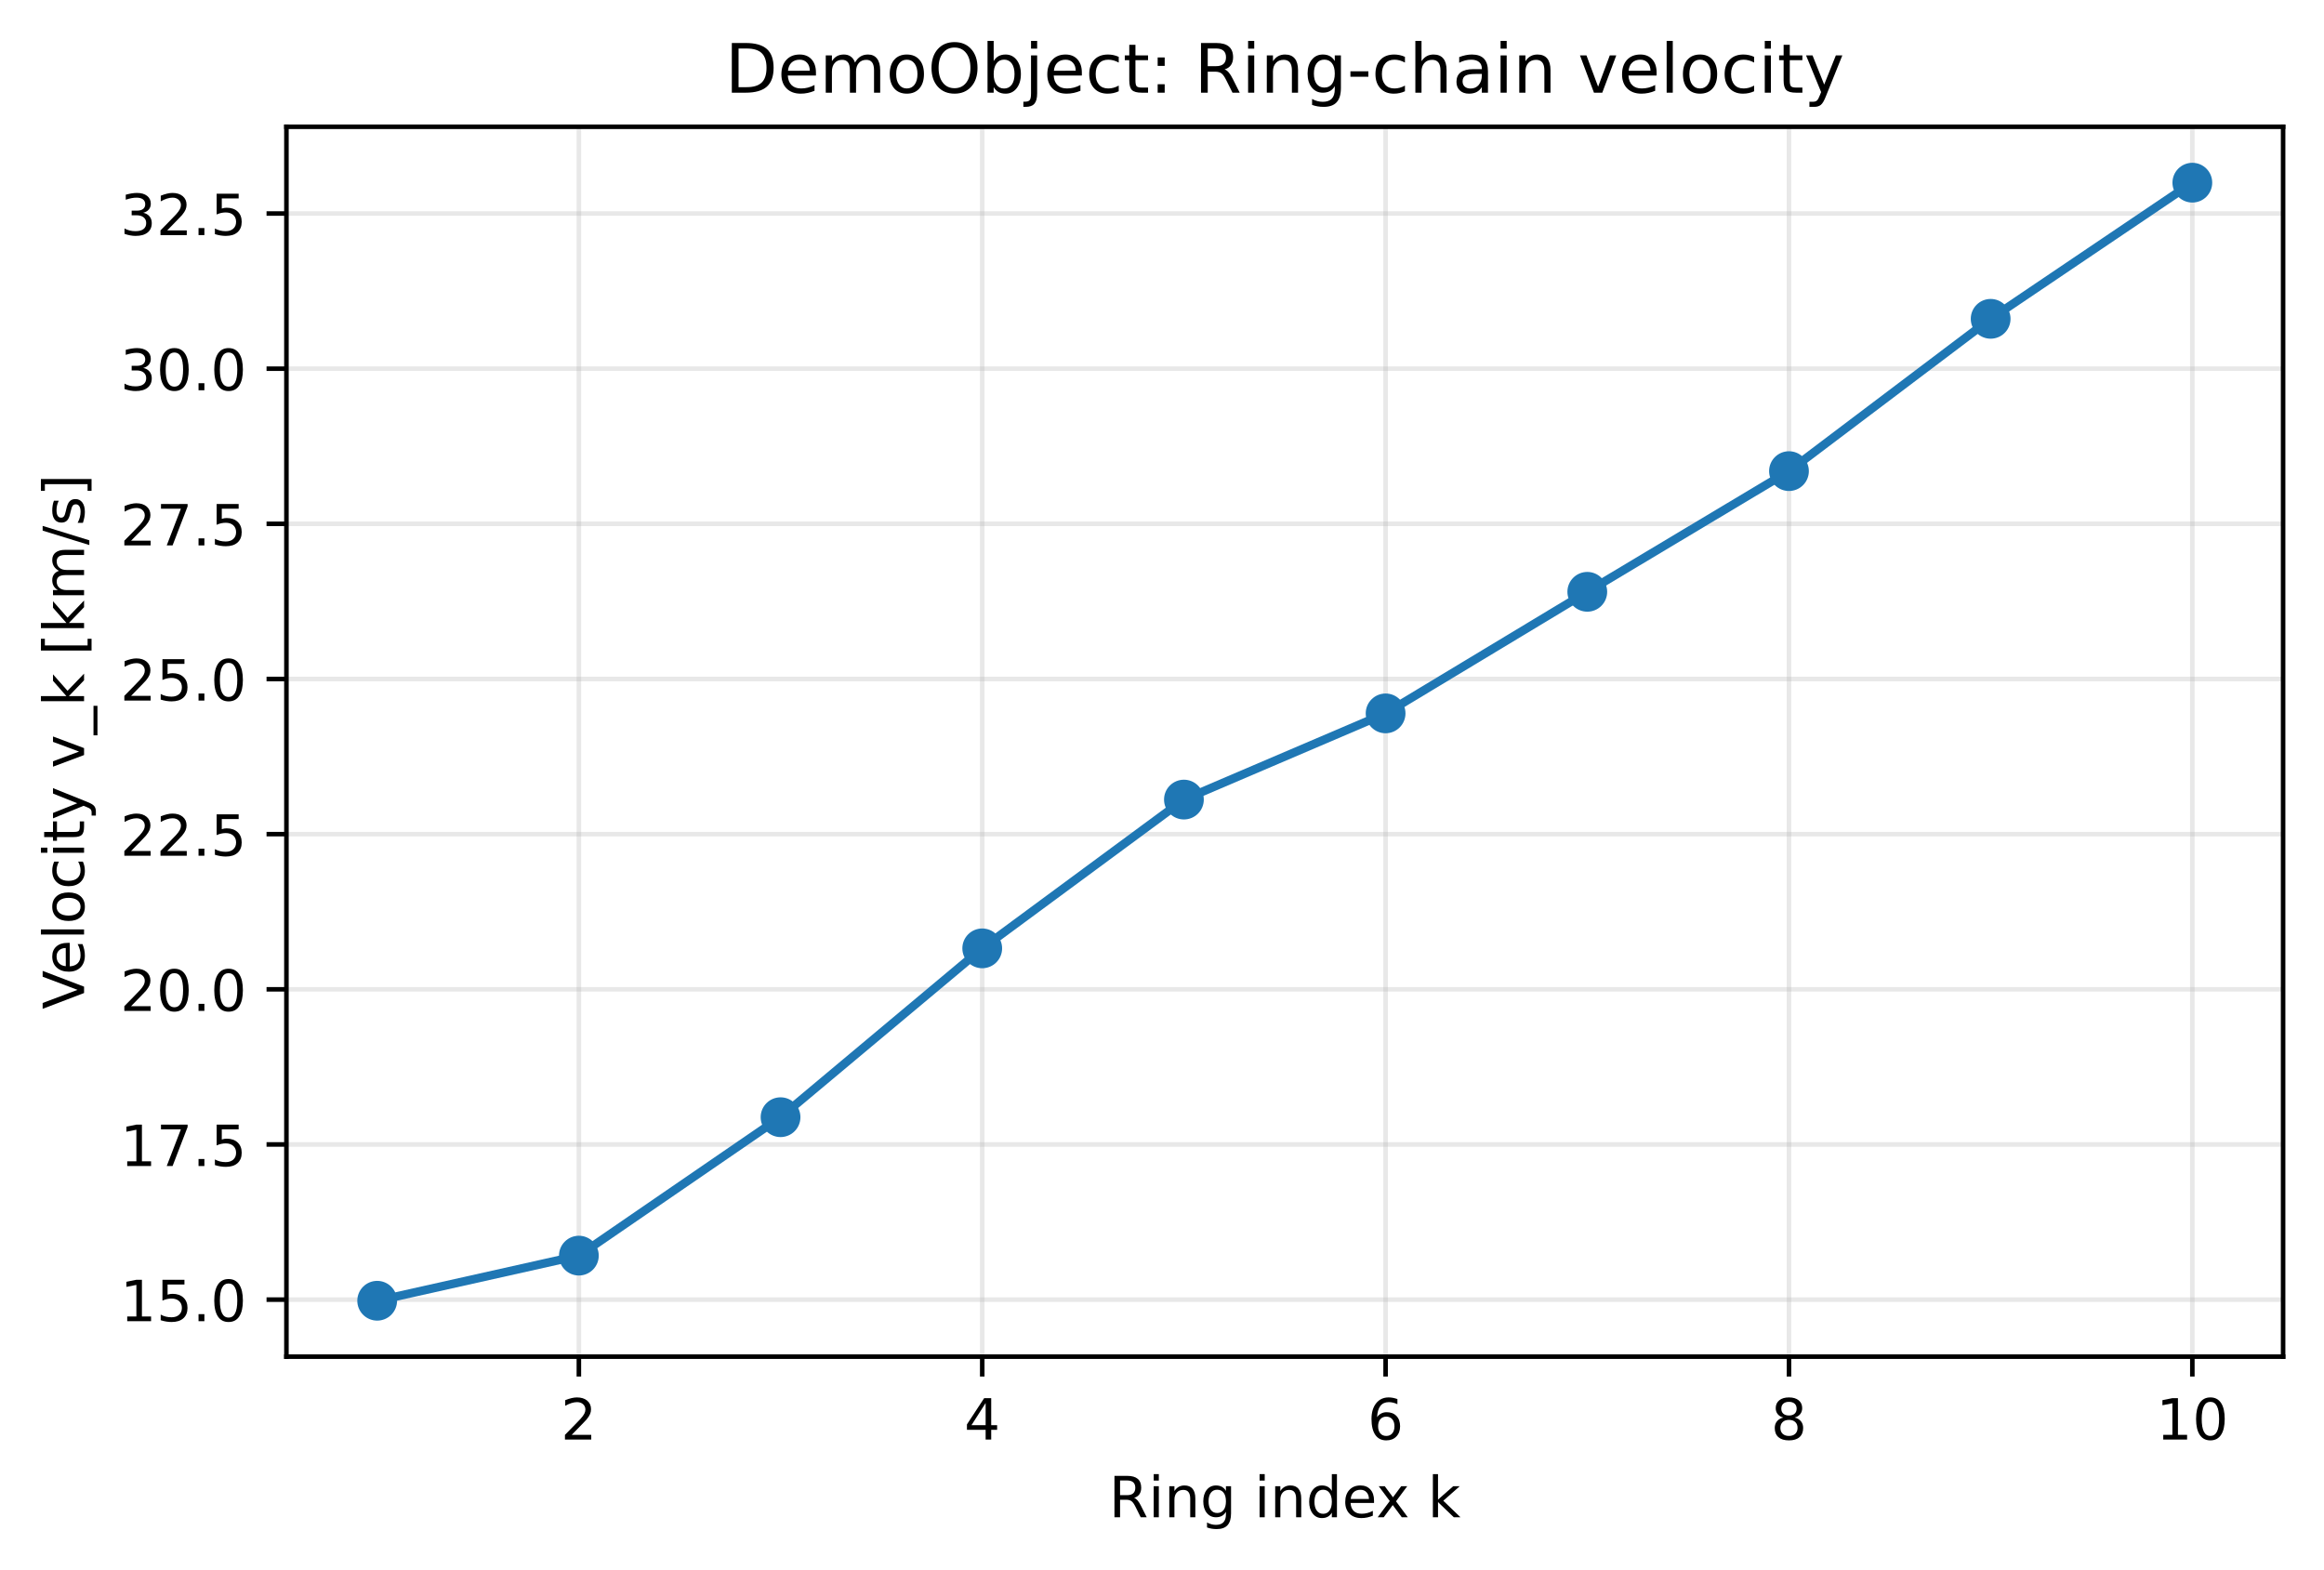
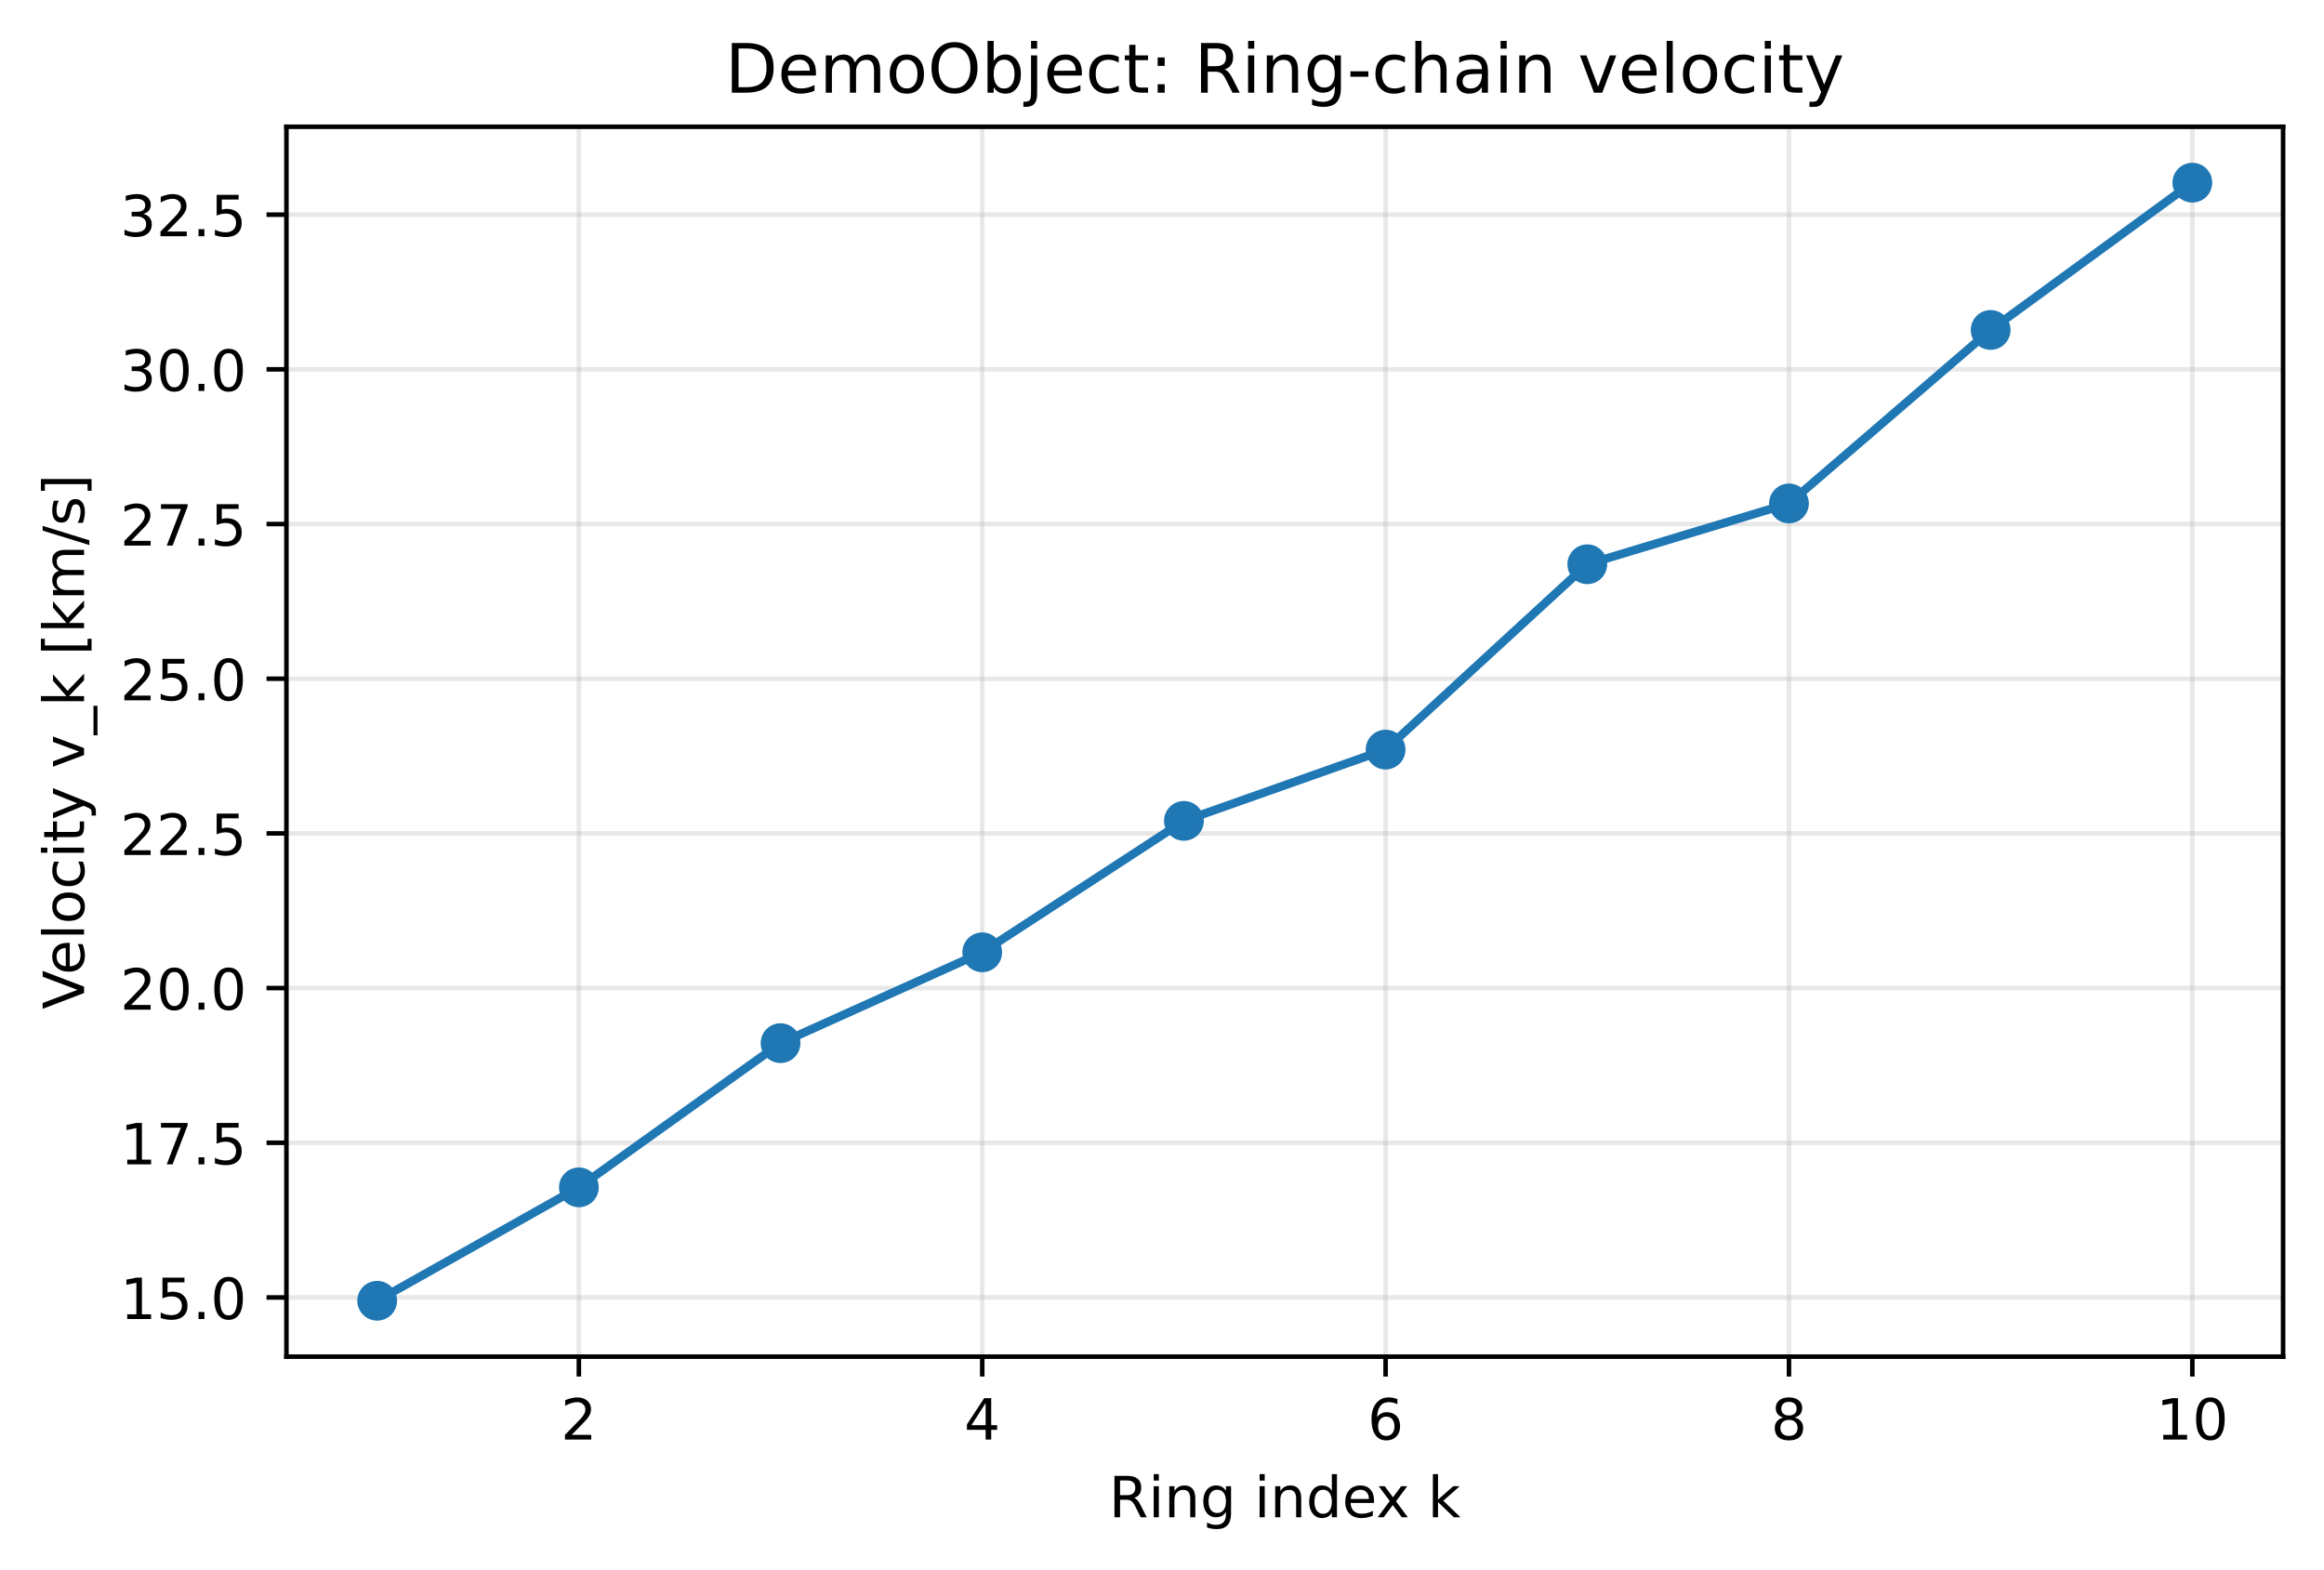
<svg xmlns="http://www.w3.org/2000/svg" xmlns:xlink="http://www.w3.org/1999/xlink" width="409.118pt" height="276.396pt" viewBox="0 0 409.118 276.396" version="1.1">
  <defs>
    <style type="text/css">*{stroke-linejoin: round; stroke-linecap: butt}</style>
  </defs>
  <g id="figure_1">
    <g id="patch_1">
      <path d="M 0 276.396  L 409.118 276.396  L 409.118 0  L 0 0  z " style="fill: #ffffff" />
    </g>
    <g id="axes_1">
      <g id="patch_2">
        <path d="M 50.422 238.84  L 401.918 238.84  L 401.918 22.318  L 50.422 22.318  z " style="fill: #ffffff" />
      </g>
      <g id="matplotlib.axis_1">
        <g id="xtick_1">
          <g id="line2d_1">
-             <path d="M 101.904 238.84  L 101.904 22.318  " clip-path="url(#p085cf5ba92)" style="fill: none; stroke: #b0b0b0; stroke-opacity: 0.3; stroke-width: 0.8; stroke-linecap: square" />
+             <path d="M 101.904 238.84  L 101.904 22.318  " clip-path="url(#p471ea0c597)" style="fill: none; stroke: #b0b0b0; stroke-opacity: 0.3; stroke-width: 0.8; stroke-linecap: square" />
          </g>
          <g id="line2d_2">
            <defs>
-               <path id="m93bbdb2fa1" d="M 0 0  L 0 3.5  " style="stroke: #000000; stroke-width: 0.8" />
+               <path id="m19bc5b1d5b" d="M 0 0  L 0 3.5  " style="stroke: #000000; stroke-width: 0.8" />
            </defs>
            <g>
-               <use xlink:href="#m93bbdb2fa1" x="101.904" y="238.84" style="stroke: #000000; stroke-width: 0.8" />
+               <use xlink:href="#m19bc5b1d5b" x="101.904" y="238.84" style="stroke: #000000; stroke-width: 0.8" />
            </g>
          </g>
          <g id="text_1">
            <g transform="translate(98.72237 253.4381) scale(0.1 -0.1)">
              <defs>
                <path id="DejaVuSans-32" d="M 1228 531  L 3431 531  L 3431 0  L 469 0  L 469 531  Q 828 903 1448 1529  Q 2069 2156 2228 2338  Q 2531 2678 2651 2914  Q 2772 3150 2772 3378  Q 2772 3750 2511 3984  Q 2250 4219 1831 4219  Q 1534 4219 1204 4116  Q 875 4013 500 3803  L 500 4441  Q 881 4594 1212 4672  Q 1544 4750 1819 4750  Q 2544 4750 2975 4387  Q 3406 4025 3406 3419  Q 3406 3131 3298 2873  Q 3191 2616 2906 2266  Q 2828 2175 2409 1742  Q 1991 1309 1228 531  z " transform="scale(0.015625)" />
              </defs>
              <use xlink:href="#DejaVuSans-32" />
            </g>
          </g>
        </g>
        <g id="xtick_2">
          <g id="line2d_3">
-             <path d="M 172.913 238.84  L 172.913 22.318  " clip-path="url(#p085cf5ba92)" style="fill: none; stroke: #b0b0b0; stroke-opacity: 0.3; stroke-width: 0.8; stroke-linecap: square" />
+             <path d="M 172.913 238.84  L 172.913 22.318  " clip-path="url(#p471ea0c597)" style="fill: none; stroke: #b0b0b0; stroke-opacity: 0.3; stroke-width: 0.8; stroke-linecap: square" />
          </g>
          <g id="line2d_4">
            <g>
-               <use xlink:href="#m93bbdb2fa1" x="172.913" y="238.84" style="stroke: #000000; stroke-width: 0.8" />
+               <use xlink:href="#m19bc5b1d5b" x="172.913" y="238.84" style="stroke: #000000; stroke-width: 0.8" />
            </g>
          </g>
          <g id="text_2">
            <g transform="translate(169.7317 253.4381) scale(0.1 -0.1)">
              <defs>
                <path id="DejaVuSans-34" d="M 2419 4116  L 825 1625  L 2419 1625  L 2419 4116  z M 2253 4666  L 3047 4666  L 3047 1625  L 3713 1625  L 3713 1100  L 3047 1100  L 3047 0  L 2419 0  L 2419 1100  L 313 1100  L 313 1709  L 2253 4666  z " transform="scale(0.015625)" />
              </defs>
              <use xlink:href="#DejaVuSans-34" />
            </g>
          </g>
        </g>
        <g id="xtick_3">
          <g id="line2d_5">
-             <path d="M 243.922 238.84  L 243.922 22.318  " clip-path="url(#p085cf5ba92)" style="fill: none; stroke: #b0b0b0; stroke-opacity: 0.3; stroke-width: 0.8; stroke-linecap: square" />
+             <path d="M 243.922 238.84  L 243.922 22.318  " clip-path="url(#p471ea0c597)" style="fill: none; stroke: #b0b0b0; stroke-opacity: 0.3; stroke-width: 0.8; stroke-linecap: square" />
          </g>
          <g id="line2d_6">
            <g>
-               <use xlink:href="#m93bbdb2fa1" x="243.922" y="238.84" style="stroke: #000000; stroke-width: 0.8" />
+               <use xlink:href="#m19bc5b1d5b" x="243.922" y="238.84" style="stroke: #000000; stroke-width: 0.8" />
            </g>
          </g>
          <g id="text_3">
            <g transform="translate(240.741 253.4381) scale(0.1 -0.1)">
              <defs>
                <path id="DejaVuSans-36" d="M 2113 2584  Q 1688 2584 1439 2293  Q 1191 2003 1191 1497  Q 1191 994 1439 701  Q 1688 409 2113 409  Q 2538 409 2786 701  Q 3034 994 3034 1497  Q 3034 2003 2786 2293  Q 2538 2584 2113 2584  z M 3366 4563  L 3366 3988  Q 3128 4100 2886 4159  Q 2644 4219 2406 4219  Q 1781 4219 1451 3797  Q 1122 3375 1075 2522  Q 1259 2794 1537 2939  Q 1816 3084 2150 3084  Q 2853 3084 3261 2657  Q 3669 2231 3669 1497  Q 3669 778 3244 343  Q 2819 -91 2113 -91  Q 1303 -91 875 529  Q 447 1150 447 2328  Q 447 3434 972 4092  Q 1497 4750 2381 4750  Q 2619 4750 2861 4703  Q 3103 4656 3366 4563  z " transform="scale(0.015625)" />
              </defs>
              <use xlink:href="#DejaVuSans-36" />
            </g>
          </g>
        </g>
        <g id="xtick_4">
          <g id="line2d_7">
-             <path d="M 314.932 238.84  L 314.932 22.318  " clip-path="url(#p085cf5ba92)" style="fill: none; stroke: #b0b0b0; stroke-opacity: 0.3; stroke-width: 0.8; stroke-linecap: square" />
+             <path d="M 314.932 238.84  L 314.932 22.318  " clip-path="url(#p471ea0c597)" style="fill: none; stroke: #b0b0b0; stroke-opacity: 0.3; stroke-width: 0.8; stroke-linecap: square" />
          </g>
          <g id="line2d_8">
            <g>
-               <use xlink:href="#m93bbdb2fa1" x="314.932" y="238.84" style="stroke: #000000; stroke-width: 0.8" />
+               <use xlink:href="#m19bc5b1d5b" x="314.932" y="238.84" style="stroke: #000000; stroke-width: 0.8" />
            </g>
          </g>
          <g id="text_4">
            <g transform="translate(311.7503 253.4381) scale(0.1 -0.1)">
              <defs>
                <path id="DejaVuSans-38" d="M 2034 2216  Q 1584 2216 1326 1975  Q 1069 1734 1069 1313  Q 1069 891 1326 650  Q 1584 409 2034 409  Q 2484 409 2743 651  Q 3003 894 3003 1313  Q 3003 1734 2745 1975  Q 2488 2216 2034 2216  z M 1403 2484  Q 997 2584 770 2862  Q 544 3141 544 3541  Q 544 4100 942 4425  Q 1341 4750 2034 4750  Q 2731 4750 3128 4425  Q 3525 4100 3525 3541  Q 3525 3141 3298 2862  Q 3072 2584 2669 2484  Q 3125 2378 3379 2068  Q 3634 1759 3634 1313  Q 3634 634 3220 271  Q 2806 -91 2034 -91  Q 1263 -91 848 271  Q 434 634 434 1313  Q 434 1759 690 2068  Q 947 2378 1403 2484  z M 1172 3481  Q 1172 3119 1398 2916  Q 1625 2713 2034 2713  Q 2441 2713 2670 2916  Q 2900 3119 2900 3481  Q 2900 3844 2670 4047  Q 2441 4250 2034 4250  Q 1625 4250 1398 4047  Q 1172 3844 1172 3481  z " transform="scale(0.015625)" />
              </defs>
              <use xlink:href="#DejaVuSans-38" />
            </g>
          </g>
        </g>
        <g id="xtick_5">
          <g id="line2d_9">
-             <path d="M 385.941 238.84  L 385.941 22.318  " clip-path="url(#p085cf5ba92)" style="fill: none; stroke: #b0b0b0; stroke-opacity: 0.3; stroke-width: 0.8; stroke-linecap: square" />
+             <path d="M 385.941 238.84  L 385.941 22.318  " clip-path="url(#p471ea0c597)" style="fill: none; stroke: #b0b0b0; stroke-opacity: 0.3; stroke-width: 0.8; stroke-linecap: square" />
          </g>
          <g id="line2d_10">
            <g>
-               <use xlink:href="#m93bbdb2fa1" x="385.941" y="238.84" style="stroke: #000000; stroke-width: 0.8" />
+               <use xlink:href="#m19bc5b1d5b" x="385.941" y="238.84" style="stroke: #000000; stroke-width: 0.8" />
            </g>
          </g>
          <g id="text_5">
            <g transform="translate(379.5783 253.4381) scale(0.1 -0.1)">
              <defs>
                <path id="DejaVuSans-31" d="M 794 531  L 1825 531  L 1825 4091  L 703 3866  L 703 4441  L 1819 4666  L 2450 4666  L 2450 531  L 3481 531  L 3481 0  L 794 0  L 794 531  z " transform="scale(0.015625)" />
                <path id="DejaVuSans-30" d="M 2034 4250  Q 1547 4250 1301 3770  Q 1056 3291 1056 2328  Q 1056 1369 1301 889  Q 1547 409 2034 409  Q 2525 409 2770 889  Q 3016 1369 3016 2328  Q 3016 3291 2770 3770  Q 2525 4250 2034 4250  z M 2034 4750  Q 2819 4750 3233 4129  Q 3647 3509 3647 2328  Q 3647 1150 3233 529  Q 2819 -91 2034 -91  Q 1250 -91 836 529  Q 422 1150 422 2328  Q 422 3509 836 4129  Q 1250 4750 2034 4750  z " transform="scale(0.015625)" />
              </defs>
              <use xlink:href="#DejaVuSans-31" />
              <use xlink:href="#DejaVuSans-30" transform="translate(63.62305 0)" />
            </g>
          </g>
        </g>
        <g id="text_6">
          <g transform="translate(195.2098 267.1163) scale(0.1 -0.1)">
            <defs>
              <path id="DejaVuSans-52" d="M 2841 2188  Q 3044 2119 3236 1894  Q 3428 1669 3622 1275  L 4263 0  L 3584 0  L 2988 1197  Q 2756 1666 2539 1819  Q 2322 1972 1947 1972  L 1259 1972  L 1259 0  L 628 0  L 628 4666  L 2053 4666  Q 2853 4666 3247 4331  Q 3641 3997 3641 3322  Q 3641 2881 3436 2590  Q 3231 2300 2841 2188  z M 1259 4147  L 1259 2491  L 2053 2491  Q 2509 2491 2742 2702  Q 2975 2913 2975 3322  Q 2975 3731 2742 3939  Q 2509 4147 2053 4147  L 1259 4147  z " transform="scale(0.015625)" />
              <path id="DejaVuSans-69" d="M 603 3500  L 1178 3500  L 1178 0  L 603 0  L 603 3500  z M 603 4863  L 1178 4863  L 1178 4134  L 603 4134  L 603 4863  z " transform="scale(0.015625)" />
              <path id="DejaVuSans-6e" d="M 3513 2113  L 3513 0  L 2938 0  L 2938 2094  Q 2938 2591 2744 2837  Q 2550 3084 2163 3084  Q 1697 3084 1428 2787  Q 1159 2491 1159 1978  L 1159 0  L 581 0  L 581 3500  L 1159 3500  L 1159 2956  Q 1366 3272 1645 3428  Q 1925 3584 2291 3584  Q 2894 3584 3203 3211  Q 3513 2838 3513 2113  z " transform="scale(0.015625)" />
              <path id="DejaVuSans-67" d="M 2906 1791  Q 2906 2416 2648 2759  Q 2391 3103 1925 3103  Q 1463 3103 1205 2759  Q 947 2416 947 1791  Q 947 1169 1205 825  Q 1463 481 1925 481  Q 2391 481 2648 825  Q 2906 1169 2906 1791  z M 3481 434  Q 3481 -459 3084 -895  Q 2688 -1331 1869 -1331  Q 1566 -1331 1297 -1286  Q 1028 -1241 775 -1147  L 775 -588  Q 1028 -725 1275 -790  Q 1522 -856 1778 -856  Q 2344 -856 2625 -561  Q 2906 -266 2906 331  L 2906 616  Q 2728 306 2450 153  Q 2172 0 1784 0  Q 1141 0 747 490  Q 353 981 353 1791  Q 353 2603 747 3093  Q 1141 3584 1784 3584  Q 2172 3584 2450 3431  Q 2728 3278 2906 2969  L 2906 3500  L 3481 3500  L 3481 434  z " transform="scale(0.015625)" />
              <path id="DejaVuSans-20" transform="scale(0.015625)" />
              <path id="DejaVuSans-64" d="M 2906 2969  L 2906 4863  L 3481 4863  L 3481 0  L 2906 0  L 2906 525  Q 2725 213 2448 61  Q 2172 -91 1784 -91  Q 1150 -91 751 415  Q 353 922 353 1747  Q 353 2572 751 3078  Q 1150 3584 1784 3584  Q 2172 3584 2448 3432  Q 2725 3281 2906 2969  z M 947 1747  Q 947 1113 1208 752  Q 1469 391 1925 391  Q 2381 391 2643 752  Q 2906 1113 2906 1747  Q 2906 2381 2643 2742  Q 2381 3103 1925 3103  Q 1469 3103 1208 2742  Q 947 2381 947 1747  z " transform="scale(0.015625)" />
              <path id="DejaVuSans-65" d="M 3597 1894  L 3597 1613  L 953 1613  Q 991 1019 1311 708  Q 1631 397 2203 397  Q 2534 397 2845 478  Q 3156 559 3463 722  L 3463 178  Q 3153 47 2828 -22  Q 2503 -91 2169 -91  Q 1331 -91 842 396  Q 353 884 353 1716  Q 353 2575 817 3079  Q 1281 3584 2069 3584  Q 2775 3584 3186 3129  Q 3597 2675 3597 1894  z M 3022 2063  Q 3016 2534 2758 2815  Q 2500 3097 2075 3097  Q 1594 3097 1305 2825  Q 1016 2553 972 2059  L 3022 2063  z " transform="scale(0.015625)" />
              <path id="DejaVuSans-78" d="M 3513 3500  L 2247 1797  L 3578 0  L 2900 0  L 1881 1375  L 863 0  L 184 0  L 1544 1831  L 300 3500  L 978 3500  L 1906 2253  L 2834 3500  L 3513 3500  z " transform="scale(0.015625)" />
              <path id="DejaVuSans-6b" d="M 581 4863  L 1159 4863  L 1159 1991  L 2875 3500  L 3609 3500  L 1753 1863  L 3688 0  L 2938 0  L 1159 1709  L 1159 0  L 581 0  L 581 4863  z " transform="scale(0.015625)" />
            </defs>
            <use xlink:href="#DejaVuSans-52" />
            <use xlink:href="#DejaVuSans-69" transform="translate(69.48242 0)" />
            <use xlink:href="#DejaVuSans-6e" transform="translate(97.26562 0)" />
            <use xlink:href="#DejaVuSans-67" transform="translate(160.6445 0)" />
            <use xlink:href="#DejaVuSans-20" transform="translate(224.1211 0)" />
            <use xlink:href="#DejaVuSans-69" transform="translate(255.9082 0)" />
            <use xlink:href="#DejaVuSans-6e" transform="translate(283.6914 0)" />
            <use xlink:href="#DejaVuSans-64" transform="translate(347.0703 0)" />
            <use xlink:href="#DejaVuSans-65" transform="translate(410.5469 0)" />
            <use xlink:href="#DejaVuSans-78" transform="translate(470.3203 0)" />
            <use xlink:href="#DejaVuSans-20" transform="translate(529.5 0)" />
            <use xlink:href="#DejaVuSans-6b" transform="translate(561.2871 0)" />
          </g>
        </g>
      </g>
      <g id="matplotlib.axis_2">
        <g id="ytick_1">
          <g id="line2d_11">
-             <path d="M 50.422 228.799  L 401.918 228.799  " clip-path="url(#p085cf5ba92)" style="fill: none; stroke: #b0b0b0; stroke-opacity: 0.3; stroke-width: 0.8; stroke-linecap: square" />
+             <path d="M 50.422 228.419  L 401.918 228.419  " clip-path="url(#p471ea0c597)" style="fill: none; stroke: #b0b0b0; stroke-opacity: 0.3; stroke-width: 0.8; stroke-linecap: square" />
          </g>
          <g id="line2d_12">
            <defs>
-               <path id="m4ee2ceff78" d="M 0 0  L -3.5 0  " style="stroke: #000000; stroke-width: 0.8" />
+               <path id="mecb1874c4a" d="M 0 0  L -3.5 0  " style="stroke: #000000; stroke-width: 0.8" />
            </defs>
            <g>
-               <use xlink:href="#m4ee2ceff78" x="50.422" y="228.799" style="stroke: #000000; stroke-width: 0.8" />
+               <use xlink:href="#mecb1874c4a" x="50.422" y="228.419" style="stroke: #000000; stroke-width: 0.8" />
            </g>
          </g>
          <g id="text_7">
-             <g transform="translate(21.15625 232.5983) scale(0.1 -0.1)">
+             <g transform="translate(21.15625 232.2185) scale(0.1 -0.1)">
              <defs>
                <path id="DejaVuSans-35" d="M 691 4666  L 3169 4666  L 3169 4134  L 1269 4134  L 1269 2991  Q 1406 3038 1543 3061  Q 1681 3084 1819 3084  Q 2600 3084 3056 2656  Q 3513 2228 3513 1497  Q 3513 744 3044 326  Q 2575 -91 1722 -91  Q 1428 -91 1123 -41  Q 819 9 494 109  L 494 744  Q 775 591 1075 516  Q 1375 441 1709 441  Q 2250 441 2565 725  Q 2881 1009 2881 1497  Q 2881 1984 2565 2268  Q 2250 2553 1709 2553  Q 1456 2553 1204 2497  Q 953 2441 691 2322  L 691 4666  z " transform="scale(0.015625)" />
                <path id="DejaVuSans-2e" d="M 684 794  L 1344 794  L 1344 0  L 684 0  L 684 794  z " transform="scale(0.015625)" />
              </defs>
              <use xlink:href="#DejaVuSans-31" />
              <use xlink:href="#DejaVuSans-35" transform="translate(63.62305 0)" />
              <use xlink:href="#DejaVuSans-2e" transform="translate(127.2461 0)" />
              <use xlink:href="#DejaVuSans-30" transform="translate(159.0332 0)" />
            </g>
          </g>
        </g>
        <g id="ytick_2">
          <g id="line2d_13">
-             <path d="M 50.422 201.483  L 401.918 201.483  " clip-path="url(#p085cf5ba92)" style="fill: none; stroke: #b0b0b0; stroke-opacity: 0.3; stroke-width: 0.8; stroke-linecap: square" />
+             <path d="M 50.422 201.187  L 401.918 201.187  " clip-path="url(#p471ea0c597)" style="fill: none; stroke: #b0b0b0; stroke-opacity: 0.3; stroke-width: 0.8; stroke-linecap: square" />
          </g>
          <g id="line2d_14">
            <g>
-               <use xlink:href="#m4ee2ceff78" x="50.422" y="201.483" style="stroke: #000000; stroke-width: 0.8" />
+               <use xlink:href="#mecb1874c4a" x="50.422" y="201.187" style="stroke: #000000; stroke-width: 0.8" />
            </g>
          </g>
          <g id="text_8">
-             <g transform="translate(21.15625 205.2827) scale(0.1 -0.1)">
+             <g transform="translate(21.15625 204.9858) scale(0.1 -0.1)">
              <defs>
                <path id="DejaVuSans-37" d="M 525 4666  L 3525 4666  L 3525 4397  L 1831 0  L 1172 0  L 2766 4134  L 525 4134  L 525 4666  z " transform="scale(0.015625)" />
              </defs>
              <use xlink:href="#DejaVuSans-31" />
              <use xlink:href="#DejaVuSans-37" transform="translate(63.62305 0)" />
              <use xlink:href="#DejaVuSans-2e" transform="translate(127.2461 0)" />
              <use xlink:href="#DejaVuSans-35" transform="translate(159.0332 0)" />
            </g>
          </g>
        </g>
        <g id="ytick_3">
          <g id="line2d_15">
-             <path d="M 50.422 174.168  L 401.918 174.168  " clip-path="url(#p085cf5ba92)" style="fill: none; stroke: #b0b0b0; stroke-opacity: 0.3; stroke-width: 0.8; stroke-linecap: square" />
+             <path d="M 50.422 173.954  L 401.918 173.954  " clip-path="url(#p471ea0c597)" style="fill: none; stroke: #b0b0b0; stroke-opacity: 0.3; stroke-width: 0.8; stroke-linecap: square" />
          </g>
          <g id="line2d_16">
            <g>
-               <use xlink:href="#m4ee2ceff78" x="50.422" y="174.168" style="stroke: #000000; stroke-width: 0.8" />
+               <use xlink:href="#mecb1874c4a" x="50.422" y="173.954" style="stroke: #000000; stroke-width: 0.8" />
            </g>
          </g>
          <g id="text_9">
-             <g transform="translate(21.15625 177.9671) scale(0.1 -0.1)">
+             <g transform="translate(21.15625 177.7531) scale(0.1 -0.1)">
              <use xlink:href="#DejaVuSans-32" />
              <use xlink:href="#DejaVuSans-30" transform="translate(63.62305 0)" />
              <use xlink:href="#DejaVuSans-2e" transform="translate(127.2461 0)" />
              <use xlink:href="#DejaVuSans-30" transform="translate(159.0332 0)" />
            </g>
          </g>
        </g>
        <g id="ytick_4">
          <g id="line2d_17">
-             <path d="M 50.422 146.852  L 401.918 146.852  " clip-path="url(#p085cf5ba92)" style="fill: none; stroke: #b0b0b0; stroke-opacity: 0.3; stroke-width: 0.8; stroke-linecap: square" />
+             <path d="M 50.422 146.721  L 401.918 146.721  " clip-path="url(#p471ea0c597)" style="fill: none; stroke: #b0b0b0; stroke-opacity: 0.3; stroke-width: 0.8; stroke-linecap: square" />
          </g>
          <g id="line2d_18">
            <g>
-               <use xlink:href="#m4ee2ceff78" x="50.422" y="146.852" style="stroke: #000000; stroke-width: 0.8" />
+               <use xlink:href="#mecb1874c4a" x="50.422" y="146.721" style="stroke: #000000; stroke-width: 0.8" />
            </g>
          </g>
          <g id="text_10">
-             <g transform="translate(21.15625 150.6515) scale(0.1 -0.1)">
+             <g transform="translate(21.15625 150.5204) scale(0.1 -0.1)">
              <use xlink:href="#DejaVuSans-32" />
              <use xlink:href="#DejaVuSans-32" transform="translate(63.62305 0)" />
              <use xlink:href="#DejaVuSans-2e" transform="translate(127.2461 0)" />
              <use xlink:href="#DejaVuSans-35" transform="translate(159.0332 0)" />
            </g>
          </g>
        </g>
        <g id="ytick_5">
          <g id="line2d_19">
-             <path d="M 50.422 119.537  L 401.918 119.537  " clip-path="url(#p085cf5ba92)" style="fill: none; stroke: #b0b0b0; stroke-opacity: 0.3; stroke-width: 0.8; stroke-linecap: square" />
+             <path d="M 50.422 119.488  L 401.918 119.488  " clip-path="url(#p471ea0c597)" style="fill: none; stroke: #b0b0b0; stroke-opacity: 0.3; stroke-width: 0.8; stroke-linecap: square" />
          </g>
          <g id="line2d_20">
            <g>
-               <use xlink:href="#m4ee2ceff78" x="50.422" y="119.537" style="stroke: #000000; stroke-width: 0.8" />
+               <use xlink:href="#mecb1874c4a" x="50.422" y="119.488" style="stroke: #000000; stroke-width: 0.8" />
            </g>
          </g>
          <g id="text_11">
-             <g transform="translate(21.15625 123.3359) scale(0.1 -0.1)">
+             <g transform="translate(21.15625 123.2877) scale(0.1 -0.1)">
              <use xlink:href="#DejaVuSans-32" />
              <use xlink:href="#DejaVuSans-35" transform="translate(63.62305 0)" />
              <use xlink:href="#DejaVuSans-2e" transform="translate(127.2461 0)" />
              <use xlink:href="#DejaVuSans-30" transform="translate(159.0332 0)" />
            </g>
          </g>
        </g>
        <g id="ytick_6">
          <g id="line2d_21">
-             <path d="M 50.422 92.221  L 401.918 92.221  " clip-path="url(#p085cf5ba92)" style="fill: none; stroke: #b0b0b0; stroke-opacity: 0.3; stroke-width: 0.8; stroke-linecap: square" />
+             <path d="M 50.422 92.256  L 401.918 92.256  " clip-path="url(#p471ea0c597)" style="fill: none; stroke: #b0b0b0; stroke-opacity: 0.3; stroke-width: 0.8; stroke-linecap: square" />
          </g>
          <g id="line2d_22">
            <g>
-               <use xlink:href="#m4ee2ceff78" x="50.422" y="92.221" style="stroke: #000000; stroke-width: 0.8" />
+               <use xlink:href="#mecb1874c4a" x="50.422" y="92.256" style="stroke: #000000; stroke-width: 0.8" />
            </g>
          </g>
          <g id="text_12">
-             <g transform="translate(21.15625 96.02034) scale(0.1 -0.1)">
+             <g transform="translate(21.15625 96.05494) scale(0.1 -0.1)">
              <use xlink:href="#DejaVuSans-32" />
              <use xlink:href="#DejaVuSans-37" transform="translate(63.62305 0)" />
              <use xlink:href="#DejaVuSans-2e" transform="translate(127.2461 0)" />
              <use xlink:href="#DejaVuSans-35" transform="translate(159.0332 0)" />
            </g>
          </g>
        </g>
        <g id="ytick_7">
          <g id="line2d_23">
-             <path d="M 50.422 64.906  L 401.918 64.906  " clip-path="url(#p085cf5ba92)" style="fill: none; stroke: #b0b0b0; stroke-opacity: 0.3; stroke-width: 0.8; stroke-linecap: square" />
+             <path d="M 50.422 65.023  L 401.918 65.023  " clip-path="url(#p471ea0c597)" style="fill: none; stroke: #b0b0b0; stroke-opacity: 0.3; stroke-width: 0.8; stroke-linecap: square" />
          </g>
          <g id="line2d_24">
            <g>
-               <use xlink:href="#m4ee2ceff78" x="50.422" y="64.906" style="stroke: #000000; stroke-width: 0.8" />
+               <use xlink:href="#mecb1874c4a" x="50.422" y="65.023" style="stroke: #000000; stroke-width: 0.8" />
            </g>
          </g>
          <g id="text_13">
-             <g transform="translate(21.15625 68.70476) scale(0.1 -0.1)">
+             <g transform="translate(21.15625 68.82222) scale(0.1 -0.1)">
              <defs>
                <path id="DejaVuSans-33" d="M 2597 2516  Q 3050 2419 3304 2112  Q 3559 1806 3559 1356  Q 3559 666 3084 287  Q 2609 -91 1734 -91  Q 1441 -91 1130 -33  Q 819 25 488 141  L 488 750  Q 750 597 1062 519  Q 1375 441 1716 441  Q 2309 441 2620 675  Q 2931 909 2931 1356  Q 2931 1769 2642 2001  Q 2353 2234 1838 2234  L 1294 2234  L 1294 2753  L 1863 2753  Q 2328 2753 2575 2939  Q 2822 3125 2822 3475  Q 2822 3834 2567 4026  Q 2313 4219 1838 4219  Q 1578 4219 1281 4162  Q 984 4106 628 3988  L 628 4550  Q 988 4650 1302 4700  Q 1616 4750 1894 4750  Q 2613 4750 3031 4423  Q 3450 4097 3450 3541  Q 3450 3153 3228 2886  Q 3006 2619 2597 2516  z " transform="scale(0.015625)" />
              </defs>
              <use xlink:href="#DejaVuSans-33" />
              <use xlink:href="#DejaVuSans-30" transform="translate(63.62305 0)" />
              <use xlink:href="#DejaVuSans-2e" transform="translate(127.2461 0)" />
              <use xlink:href="#DejaVuSans-30" transform="translate(159.0332 0)" />
            </g>
          </g>
        </g>
        <g id="ytick_8">
          <g id="line2d_25">
-             <path d="M 50.422 37.59  L 401.918 37.59  " clip-path="url(#p085cf5ba92)" style="fill: none; stroke: #b0b0b0; stroke-opacity: 0.3; stroke-width: 0.8; stroke-linecap: square" />
+             <path d="M 50.422 37.79  L 401.918 37.79  " clip-path="url(#p471ea0c597)" style="fill: none; stroke: #b0b0b0; stroke-opacity: 0.3; stroke-width: 0.8; stroke-linecap: square" />
          </g>
          <g id="line2d_26">
            <g>
-               <use xlink:href="#m4ee2ceff78" x="50.422" y="37.59" style="stroke: #000000; stroke-width: 0.8" />
+               <use xlink:href="#mecb1874c4a" x="50.422" y="37.79" style="stroke: #000000; stroke-width: 0.8" />
            </g>
          </g>
          <g id="text_14">
-             <g transform="translate(21.15625 41.38917) scale(0.1 -0.1)">
+             <g transform="translate(21.15625 41.58949) scale(0.1 -0.1)">
              <use xlink:href="#DejaVuSans-33" />
              <use xlink:href="#DejaVuSans-32" transform="translate(63.62305 0)" />
              <use xlink:href="#DejaVuSans-2e" transform="translate(127.2461 0)" />
              <use xlink:href="#DejaVuSans-35" transform="translate(159.0332 0)" />
            </g>
          </g>
        </g>
        <g id="text_15">
          <g transform="translate(14.79844 177.6836) rotate(-90) scale(0.1 -0.1)">
            <defs>
              <path id="DejaVuSans-56" d="M 1831 0  L 50 4666  L 709 4666  L 2188 738  L 3669 4666  L 4325 4666  L 2547 0  L 1831 0  z " transform="scale(0.015625)" />
              <path id="DejaVuSans-6c" d="M 603 4863  L 1178 4863  L 1178 0  L 603 0  L 603 4863  z " transform="scale(0.015625)" />
              <path id="DejaVuSans-6f" d="M 1959 3097  Q 1497 3097 1228 2736  Q 959 2375 959 1747  Q 959 1119 1226 758  Q 1494 397 1959 397  Q 2419 397 2687 759  Q 2956 1122 2956 1747  Q 2956 2369 2687 2733  Q 2419 3097 1959 3097  z M 1959 3584  Q 2709 3584 3137 3096  Q 3566 2609 3566 1747  Q 3566 888 3137 398  Q 2709 -91 1959 -91  Q 1206 -91 779 398  Q 353 888 353 1747  Q 353 2609 779 3096  Q 1206 3584 1959 3584  z " transform="scale(0.015625)" />
              <path id="DejaVuSans-63" d="M 3122 3366  L 3122 2828  Q 2878 2963 2633 3030  Q 2388 3097 2138 3097  Q 1578 3097 1268 2742  Q 959 2388 959 1747  Q 959 1106 1268 751  Q 1578 397 2138 397  Q 2388 397 2633 464  Q 2878 531 3122 666  L 3122 134  Q 2881 22 2623 -34  Q 2366 -91 2075 -91  Q 1284 -91 818 406  Q 353 903 353 1747  Q 353 2603 823 3093  Q 1294 3584 2113 3584  Q 2378 3584 2631 3529  Q 2884 3475 3122 3366  z " transform="scale(0.015625)" />
              <path id="DejaVuSans-74" d="M 1172 4494  L 1172 3500  L 2356 3500  L 2356 3053  L 1172 3053  L 1172 1153  Q 1172 725 1289 603  Q 1406 481 1766 481  L 2356 481  L 2356 0  L 1766 0  Q 1100 0 847 248  Q 594 497 594 1153  L 594 3053  L 172 3053  L 172 3500  L 594 3500  L 594 4494  L 1172 4494  z " transform="scale(0.015625)" />
              <path id="DejaVuSans-79" d="M 2059 -325  Q 1816 -950 1584 -1140  Q 1353 -1331 966 -1331  L 506 -1331  L 506 -850  L 844 -850  Q 1081 -850 1212 -737  Q 1344 -625 1503 -206  L 1606 56  L 191 3500  L 800 3500  L 1894 763  L 2988 3500  L 3597 3500  L 2059 -325  z " transform="scale(0.015625)" />
              <path id="DejaVuSans-76" d="M 191 3500  L 800 3500  L 1894 563  L 2988 3500  L 3597 3500  L 2284 0  L 1503 0  L 191 3500  z " transform="scale(0.015625)" />
              <path id="DejaVuSans-5f" d="M 3263 -1063  L 3263 -1509  L -63 -1509  L -63 -1063  L 3263 -1063  z " transform="scale(0.015625)" />
              <path id="DejaVuSans-5b" d="M 550 4863  L 1875 4863  L 1875 4416  L 1125 4416  L 1125 -397  L 1875 -397  L 1875 -844  L 550 -844  L 550 4863  z " transform="scale(0.015625)" />
              <path id="DejaVuSans-6d" d="M 3328 2828  Q 3544 3216 3844 3400  Q 4144 3584 4550 3584  Q 5097 3584 5394 3201  Q 5691 2819 5691 2113  L 5691 0  L 5113 0  L 5113 2094  Q 5113 2597 4934 2840  Q 4756 3084 4391 3084  Q 3944 3084 3684 2787  Q 3425 2491 3425 1978  L 3425 0  L 2847 0  L 2847 2094  Q 2847 2600 2669 2842  Q 2491 3084 2119 3084  Q 1678 3084 1418 2786  Q 1159 2488 1159 1978  L 1159 0  L 581 0  L 581 3500  L 1159 3500  L 1159 2956  Q 1356 3278 1631 3431  Q 1906 3584 2284 3584  Q 2666 3584 2933 3390  Q 3200 3197 3328 2828  z " transform="scale(0.015625)" />
              <path id="DejaVuSans-2f" d="M 1625 4666  L 2156 4666  L 531 -594  L 0 -594  L 1625 4666  z " transform="scale(0.015625)" />
              <path id="DejaVuSans-73" d="M 2834 3397  L 2834 2853  Q 2591 2978 2328 3040  Q 2066 3103 1784 3103  Q 1356 3103 1142 2972  Q 928 2841 928 2578  Q 928 2378 1081 2264  Q 1234 2150 1697 2047  L 1894 2003  Q 2506 1872 2764 1633  Q 3022 1394 3022 966  Q 3022 478 2636 193  Q 2250 -91 1575 -91  Q 1294 -91 989 -36  Q 684 19 347 128  L 347 722  Q 666 556 975 473  Q 1284 391 1588 391  Q 1994 391 2212 530  Q 2431 669 2431 922  Q 2431 1156 2273 1281  Q 2116 1406 1581 1522  L 1381 1569  Q 847 1681 609 1914  Q 372 2147 372 2553  Q 372 3047 722 3315  Q 1072 3584 1716 3584  Q 2034 3584 2315 3537  Q 2597 3491 2834 3397  z " transform="scale(0.015625)" />
              <path id="DejaVuSans-5d" d="M 1947 4863  L 1947 -844  L 622 -844  L 622 -397  L 1369 -397  L 1369 4416  L 622 4416  L 622 4863  L 1947 4863  z " transform="scale(0.015625)" />
            </defs>
            <use xlink:href="#DejaVuSans-56" />
            <use xlink:href="#DejaVuSans-65" transform="translate(60.6582 0)" />
            <use xlink:href="#DejaVuSans-6c" transform="translate(122.1816 0)" />
            <use xlink:href="#DejaVuSans-6f" transform="translate(149.9648 0)" />
            <use xlink:href="#DejaVuSans-63" transform="translate(211.1465 0)" />
            <use xlink:href="#DejaVuSans-69" transform="translate(266.127 0)" />
            <use xlink:href="#DejaVuSans-74" transform="translate(293.9102 0)" />
            <use xlink:href="#DejaVuSans-79" transform="translate(333.1191 0)" />
            <use xlink:href="#DejaVuSans-20" transform="translate(392.2988 0)" />
            <use xlink:href="#DejaVuSans-76" transform="translate(424.0859 0)" />
            <use xlink:href="#DejaVuSans-5f" transform="translate(483.2656 0)" />
            <use xlink:href="#DejaVuSans-6b" transform="translate(533.2656 0)" />
            <use xlink:href="#DejaVuSans-20" transform="translate(591.1758 0)" />
            <use xlink:href="#DejaVuSans-5b" transform="translate(622.9629 0)" />
            <use xlink:href="#DejaVuSans-6b" transform="translate(661.9766 0)" />
            <use xlink:href="#DejaVuSans-6d" transform="translate(719.8867 0)" />
            <use xlink:href="#DejaVuSans-2f" transform="translate(817.2988 0)" />
            <use xlink:href="#DejaVuSans-73" transform="translate(850.9902 0)" />
            <use xlink:href="#DejaVuSans-5d" transform="translate(903.0898 0)" />
          </g>
        </g>
      </g>
      <g id="line2d_27">
-         <path d="M 66.399 228.998  L 101.904 221.054  L 137.408 196.684  L 172.913 166.96  L 208.418 140.768  L 243.922 125.592  L 279.427 104.189  L 314.932 82.943  L 350.436 56.129  L 385.941 32.16  " clip-path="url(#p085cf5ba92)" style="fill: none; stroke: #1f77b4; stroke-width: 1.5; stroke-linecap: square" />
+         <path d="M 66.399 228.998  L 101.904 209.033  L 137.408 183.646  L 172.913 167.655  L 208.418 144.515  L 243.922 131.964  L 279.427 99.337  L 314.932 88.63  L 350.436 58.088  L 385.941 32.16  " clip-path="url(#p471ea0c597)" style="fill: none; stroke: #1f77b4; stroke-width: 1.5; stroke-linecap: square" />
        <defs>
-           <path id="m5bb5335701" d="M 0 3  C 0.796 3 1.559 2.684 2.121 2.121  C 2.684 1.559 3 0.796 3 0  C 3 -0.796 2.684 -1.559 2.121 -2.121  C 1.559 -2.684 0.796 -3 0 -3  C -0.796 -3 -1.559 -2.684 -2.121 -2.121  C -2.684 -1.559 -3 -0.796 -3 0  C -3 0.796 -2.684 1.559 -2.121 2.121  C -1.559 2.684 -0.796 3 0 3  z " style="stroke: #1f77b4" />
+           <path id="mab50d53ba5" d="M 0 3  C 0.796 3 1.559 2.684 2.121 2.121  C 2.684 1.559 3 0.796 3 0  C 3 -0.796 2.684 -1.559 2.121 -2.121  C 1.559 -2.684 0.796 -3 0 -3  C -0.796 -3 -1.559 -2.684 -2.121 -2.121  C -2.684 -1.559 -3 -0.796 -3 0  C -3 0.796 -2.684 1.559 -2.121 2.121  C -1.559 2.684 -0.796 3 0 3  z " style="stroke: #1f77b4" />
        </defs>
-         <g clip-path="url(#p085cf5ba92)">
-           <use xlink:href="#m5bb5335701" x="66.399" y="228.998" style="fill: #1f77b4; stroke: #1f77b4" />
-           <use xlink:href="#m5bb5335701" x="101.904" y="221.054" style="fill: #1f77b4; stroke: #1f77b4" />
-           <use xlink:href="#m5bb5335701" x="137.408" y="196.684" style="fill: #1f77b4; stroke: #1f77b4" />
-           <use xlink:href="#m5bb5335701" x="172.913" y="166.96" style="fill: #1f77b4; stroke: #1f77b4" />
-           <use xlink:href="#m5bb5335701" x="208.418" y="140.768" style="fill: #1f77b4; stroke: #1f77b4" />
-           <use xlink:href="#m5bb5335701" x="243.922" y="125.592" style="fill: #1f77b4; stroke: #1f77b4" />
-           <use xlink:href="#m5bb5335701" x="279.427" y="104.189" style="fill: #1f77b4; stroke: #1f77b4" />
-           <use xlink:href="#m5bb5335701" x="314.932" y="82.943" style="fill: #1f77b4; stroke: #1f77b4" />
-           <use xlink:href="#m5bb5335701" x="350.436" y="56.129" style="fill: #1f77b4; stroke: #1f77b4" />
-           <use xlink:href="#m5bb5335701" x="385.941" y="32.16" style="fill: #1f77b4; stroke: #1f77b4" />
+         <g clip-path="url(#p471ea0c597)">
+           <use xlink:href="#mab50d53ba5" x="66.399" y="228.998" style="fill: #1f77b4; stroke: #1f77b4" />
+           <use xlink:href="#mab50d53ba5" x="101.904" y="209.033" style="fill: #1f77b4; stroke: #1f77b4" />
+           <use xlink:href="#mab50d53ba5" x="137.408" y="183.646" style="fill: #1f77b4; stroke: #1f77b4" />
+           <use xlink:href="#mab50d53ba5" x="172.913" y="167.655" style="fill: #1f77b4; stroke: #1f77b4" />
+           <use xlink:href="#mab50d53ba5" x="208.418" y="144.515" style="fill: #1f77b4; stroke: #1f77b4" />
+           <use xlink:href="#mab50d53ba5" x="243.922" y="131.964" style="fill: #1f77b4; stroke: #1f77b4" />
+           <use xlink:href="#mab50d53ba5" x="279.427" y="99.337" style="fill: #1f77b4; stroke: #1f77b4" />
+           <use xlink:href="#mab50d53ba5" x="314.932" y="88.63" style="fill: #1f77b4; stroke: #1f77b4" />
+           <use xlink:href="#mab50d53ba5" x="350.436" y="58.088" style="fill: #1f77b4; stroke: #1f77b4" />
+           <use xlink:href="#mab50d53ba5" x="385.941" y="32.16" style="fill: #1f77b4; stroke: #1f77b4" />
        </g>
      </g>
      <g id="patch_3">
        <path d="M 50.422 238.84  L 50.422 22.318  " style="fill: none; stroke: #000000; stroke-width: 0.8; stroke-linejoin: miter; stroke-linecap: square" />
      </g>
      <g id="patch_4">
        <path d="M 401.918 238.84  L 401.918 22.318  " style="fill: none; stroke: #000000; stroke-width: 0.8; stroke-linejoin: miter; stroke-linecap: square" />
      </g>
      <g id="patch_5">
        <path d="M 50.422 238.84  L 401.918 238.84  " style="fill: none; stroke: #000000; stroke-width: 0.8; stroke-linejoin: miter; stroke-linecap: square" />
      </g>
      <g id="patch_6">
        <path d="M 50.422 22.318  L 401.918 22.318  " style="fill: none; stroke: #000000; stroke-width: 0.8; stroke-linejoin: miter; stroke-linecap: square" />
      </g>
      <g id="text_16">
        <g transform="translate(127.6546 16.31812) scale(0.12 -0.12)">
          <defs>
            <path id="DejaVuSans-44" d="M 1259 4147  L 1259 519  L 2022 519  Q 2988 519 3436 956  Q 3884 1394 3884 2338  Q 3884 3275 3436 3711  Q 2988 4147 2022 4147  L 1259 4147  z M 628 4666  L 1925 4666  Q 3281 4666 3915 4102  Q 4550 3538 4550 2338  Q 4550 1131 3912 565  Q 3275 0 1925 0  L 628 0  L 628 4666  z " transform="scale(0.015625)" />
            <path id="DejaVuSans-4f" d="M 2522 4238  Q 1834 4238 1429 3725  Q 1025 3213 1025 2328  Q 1025 1447 1429 934  Q 1834 422 2522 422  Q 3209 422 3611 934  Q 4013 1447 4013 2328  Q 4013 3213 3611 3725  Q 3209 4238 2522 4238  z M 2522 4750  Q 3503 4750 4090 4092  Q 4678 3434 4678 2328  Q 4678 1225 4090 567  Q 3503 -91 2522 -91  Q 1538 -91 948 565  Q 359 1222 359 2328  Q 359 3434 948 4092  Q 1538 4750 2522 4750  z " transform="scale(0.015625)" />
            <path id="DejaVuSans-62" d="M 3116 1747  Q 3116 2381 2855 2742  Q 2594 3103 2138 3103  Q 1681 3103 1420 2742  Q 1159 2381 1159 1747  Q 1159 1113 1420 752  Q 1681 391 2138 391  Q 2594 391 2855 752  Q 3116 1113 3116 1747  z M 1159 2969  Q 1341 3281 1617 3432  Q 1894 3584 2278 3584  Q 2916 3584 3314 3078  Q 3713 2572 3713 1747  Q 3713 922 3314 415  Q 2916 -91 2278 -91  Q 1894 -91 1617 61  Q 1341 213 1159 525  L 1159 0  L 581 0  L 581 4863  L 1159 4863  L 1159 2969  z " transform="scale(0.015625)" />
            <path id="DejaVuSans-6a" d="M 603 3500  L 1178 3500  L 1178 -63  Q 1178 -731 923 -1031  Q 669 -1331 103 -1331  L -116 -1331  L -116 -844  L 38 -844  Q 366 -844 484 -692  Q 603 -541 603 -63  L 603 3500  z M 603 4863  L 1178 4863  L 1178 4134  L 603 4134  L 603 4863  z " transform="scale(0.015625)" />
            <path id="DejaVuSans-3a" d="M 750 794  L 1409 794  L 1409 0  L 750 0  L 750 794  z M 750 3309  L 1409 3309  L 1409 2516  L 750 2516  L 750 3309  z " transform="scale(0.015625)" />
            <path id="DejaVuSans-2d" d="M 313 2009  L 1997 2009  L 1997 1497  L 313 1497  L 313 2009  z " transform="scale(0.015625)" />
            <path id="DejaVuSans-68" d="M 3513 2113  L 3513 0  L 2938 0  L 2938 2094  Q 2938 2591 2744 2837  Q 2550 3084 2163 3084  Q 1697 3084 1428 2787  Q 1159 2491 1159 1978  L 1159 0  L 581 0  L 581 4863  L 1159 4863  L 1159 2956  Q 1366 3272 1645 3428  Q 1925 3584 2291 3584  Q 2894 3584 3203 3211  Q 3513 2838 3513 2113  z " transform="scale(0.015625)" />
            <path id="DejaVuSans-61" d="M 2194 1759  Q 1497 1759 1228 1600  Q 959 1441 959 1056  Q 959 750 1161 570  Q 1363 391 1709 391  Q 2188 391 2477 730  Q 2766 1069 2766 1631  L 2766 1759  L 2194 1759  z M 3341 1997  L 3341 0  L 2766 0  L 2766 531  Q 2569 213 2275 61  Q 1981 -91 1556 -91  Q 1019 -91 701 211  Q 384 513 384 1019  Q 384 1609 779 1909  Q 1175 2209 1959 2209  L 2766 2209  L 2766 2266  Q 2766 2663 2505 2880  Q 2244 3097 1772 3097  Q 1472 3097 1187 3025  Q 903 2953 641 2809  L 641 3341  Q 956 3463 1253 3523  Q 1550 3584 1831 3584  Q 2591 3584 2966 3190  Q 3341 2797 3341 1997  z " transform="scale(0.015625)" />
          </defs>
          <use xlink:href="#DejaVuSans-44" />
          <use xlink:href="#DejaVuSans-65" transform="translate(77.00195 0)" />
          <use xlink:href="#DejaVuSans-6d" transform="translate(138.5254 0)" />
          <use xlink:href="#DejaVuSans-6f" transform="translate(235.9375 0)" />
          <use xlink:href="#DejaVuSans-4f" transform="translate(297.1191 0)" />
          <use xlink:href="#DejaVuSans-62" transform="translate(375.8301 0)" />
          <use xlink:href="#DejaVuSans-6a" transform="translate(439.3066 0)" />
          <use xlink:href="#DejaVuSans-65" transform="translate(467.0898 0)" />
          <use xlink:href="#DejaVuSans-63" transform="translate(528.6133 0)" />
          <use xlink:href="#DejaVuSans-74" transform="translate(583.5938 0)" />
          <use xlink:href="#DejaVuSans-3a" transform="translate(622.8027 0)" />
          <use xlink:href="#DejaVuSans-20" transform="translate(656.4941 0)" />
          <use xlink:href="#DejaVuSans-52" transform="translate(688.2812 0)" />
          <use xlink:href="#DejaVuSans-69" transform="translate(757.7637 0)" />
          <use xlink:href="#DejaVuSans-6e" transform="translate(785.5469 0)" />
          <use xlink:href="#DejaVuSans-67" transform="translate(848.9258 0)" />
          <use xlink:href="#DejaVuSans-2d" transform="translate(912.4023 0)" />
          <use xlink:href="#DejaVuSans-63" transform="translate(948.4863 0)" />
          <use xlink:href="#DejaVuSans-68" transform="translate(1003.467 0)" />
          <use xlink:href="#DejaVuSans-61" transform="translate(1066.846 0)" />
          <use xlink:href="#DejaVuSans-69" transform="translate(1128.125 0)" />
          <use xlink:href="#DejaVuSans-6e" transform="translate(1155.908 0)" />
          <use xlink:href="#DejaVuSans-20" transform="translate(1219.287 0)" />
          <use xlink:href="#DejaVuSans-76" transform="translate(1251.074 0)" />
          <use xlink:href="#DejaVuSans-65" transform="translate(1310.254 0)" />
          <use xlink:href="#DejaVuSans-6c" transform="translate(1371.777 0)" />
          <use xlink:href="#DejaVuSans-6f" transform="translate(1399.561 0)" />
          <use xlink:href="#DejaVuSans-63" transform="translate(1460.742 0)" />
          <use xlink:href="#DejaVuSans-69" transform="translate(1515.723 0)" />
          <use xlink:href="#DejaVuSans-74" transform="translate(1543.506 0)" />
          <use xlink:href="#DejaVuSans-79" transform="translate(1582.715 0)" />
        </g>
      </g>
    </g>
  </g>
  <defs>
-     <clipPath id="p085cf5ba92">
+     <clipPath id="p471ea0c597">
      <rect x="50.422" y="22.318" width="351.496" height="216.522" />
    </clipPath>
  </defs>
</svg>
